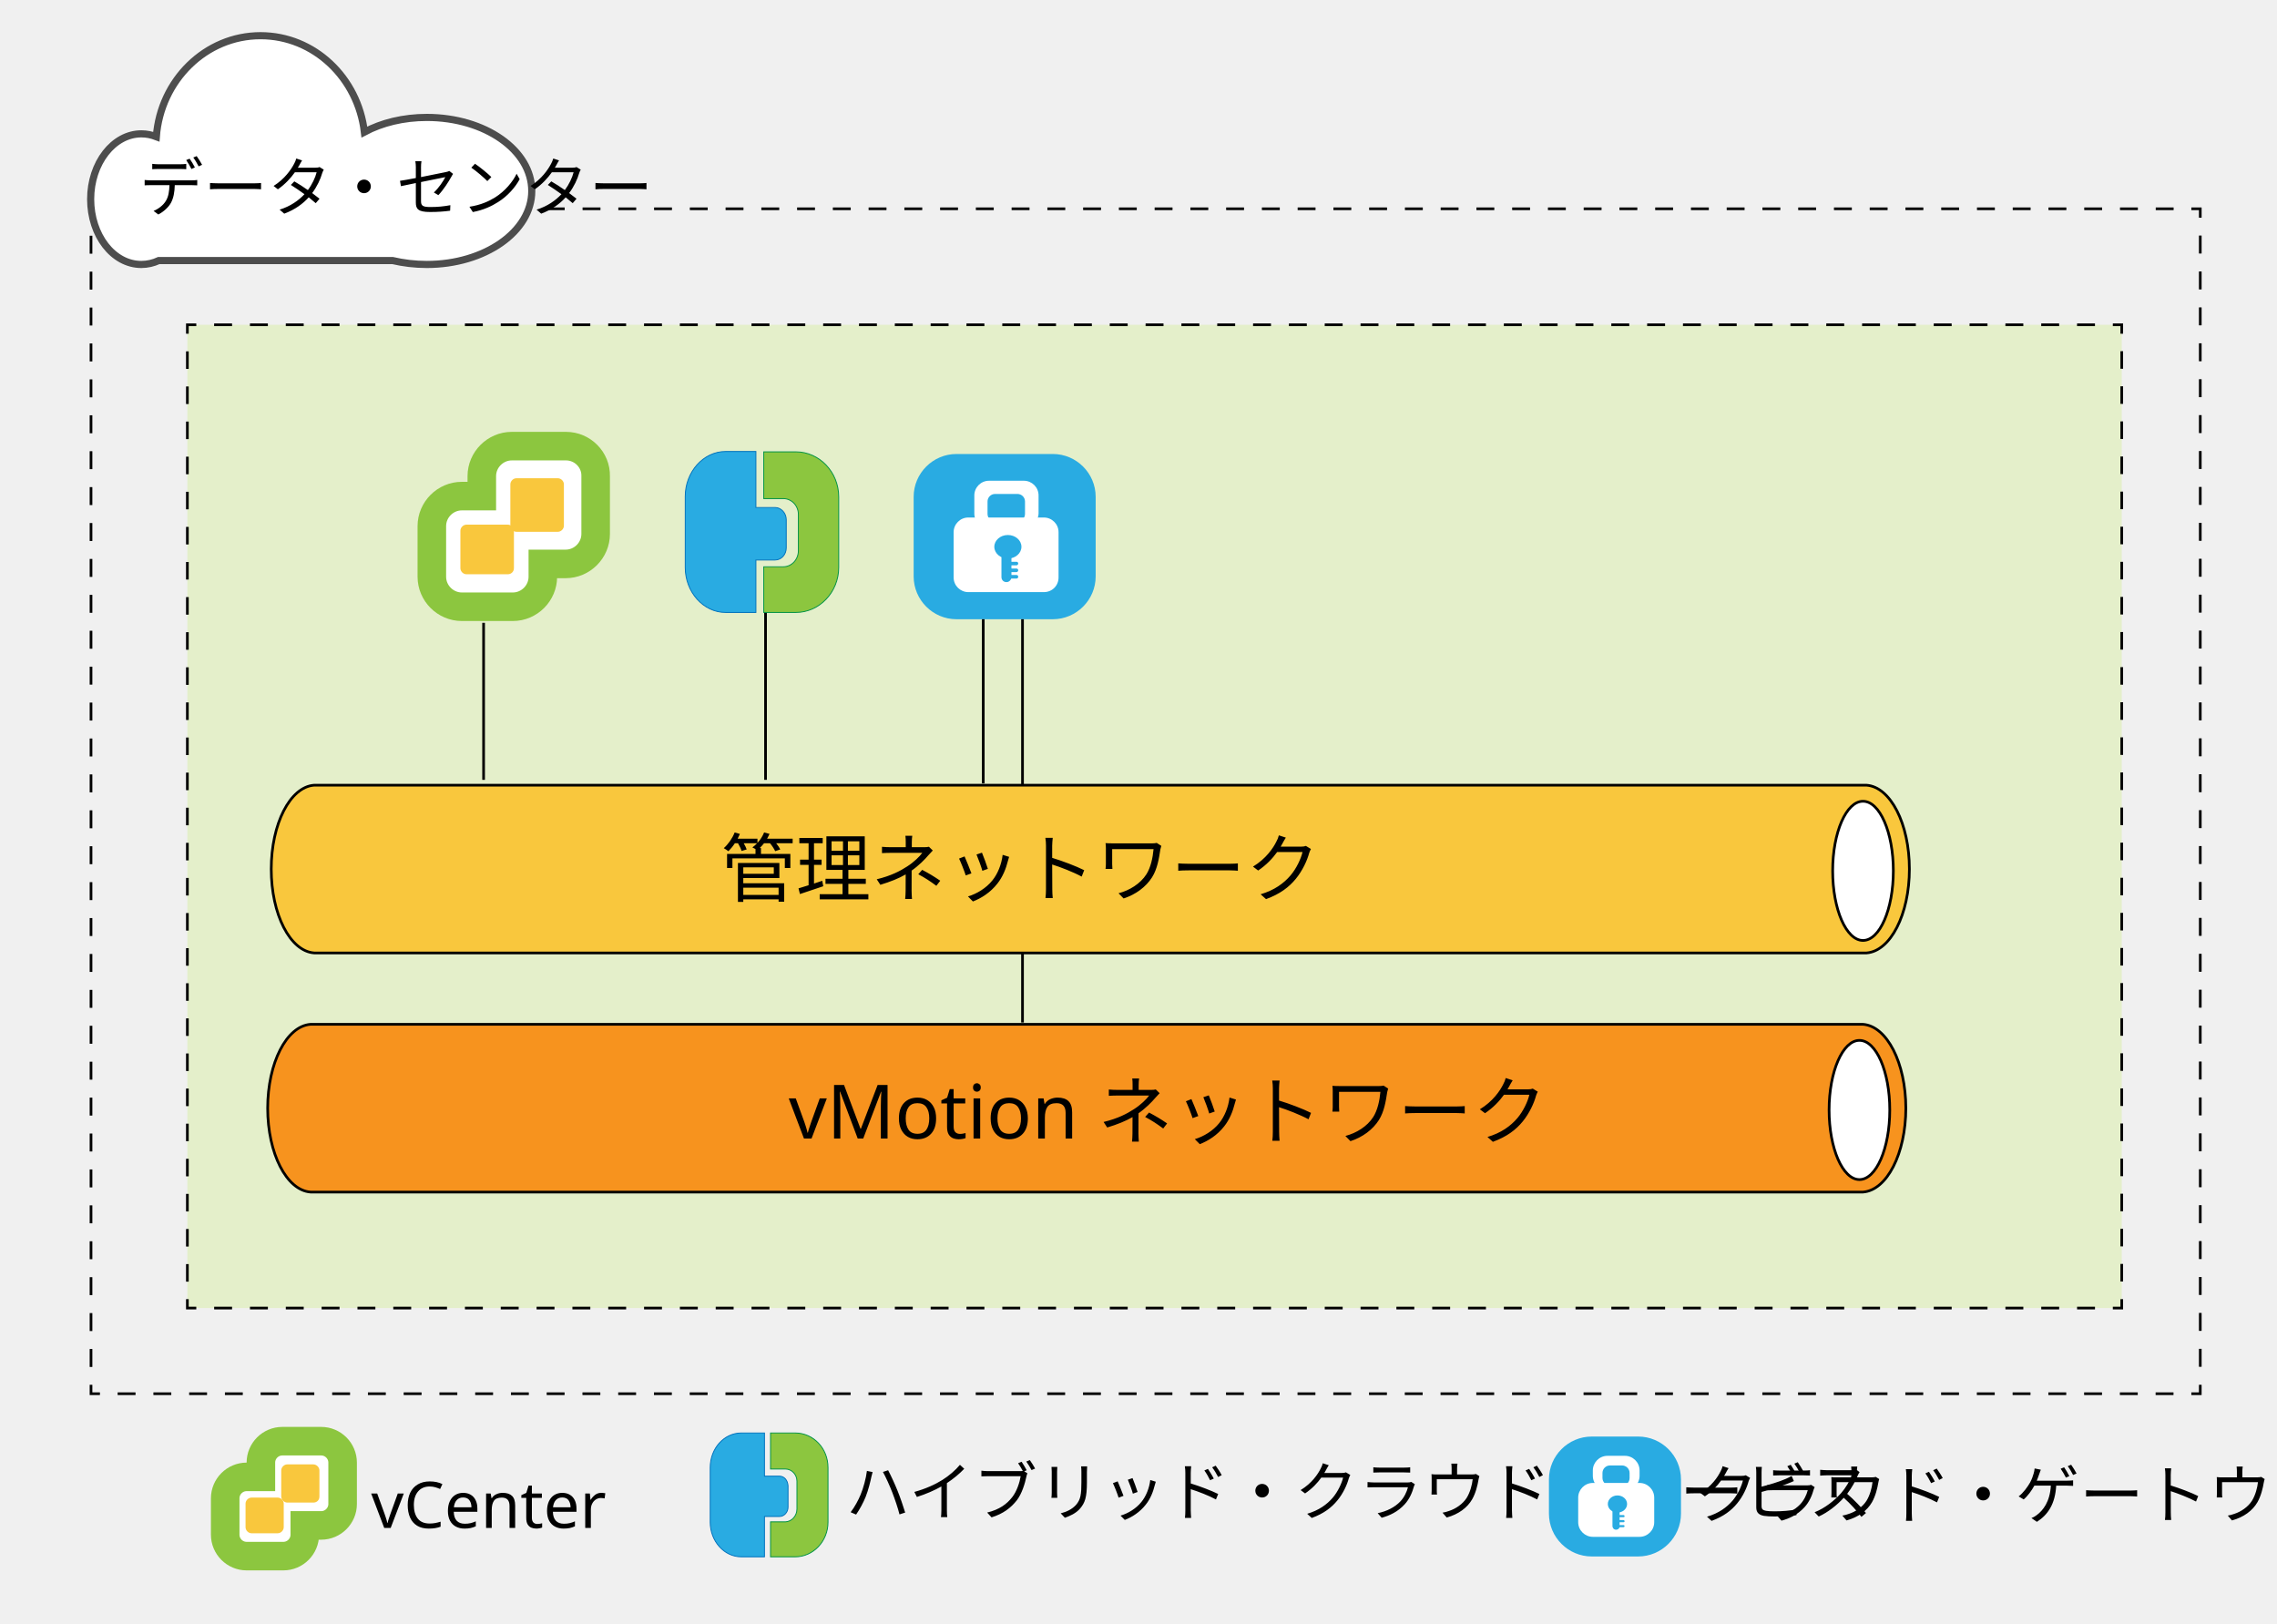
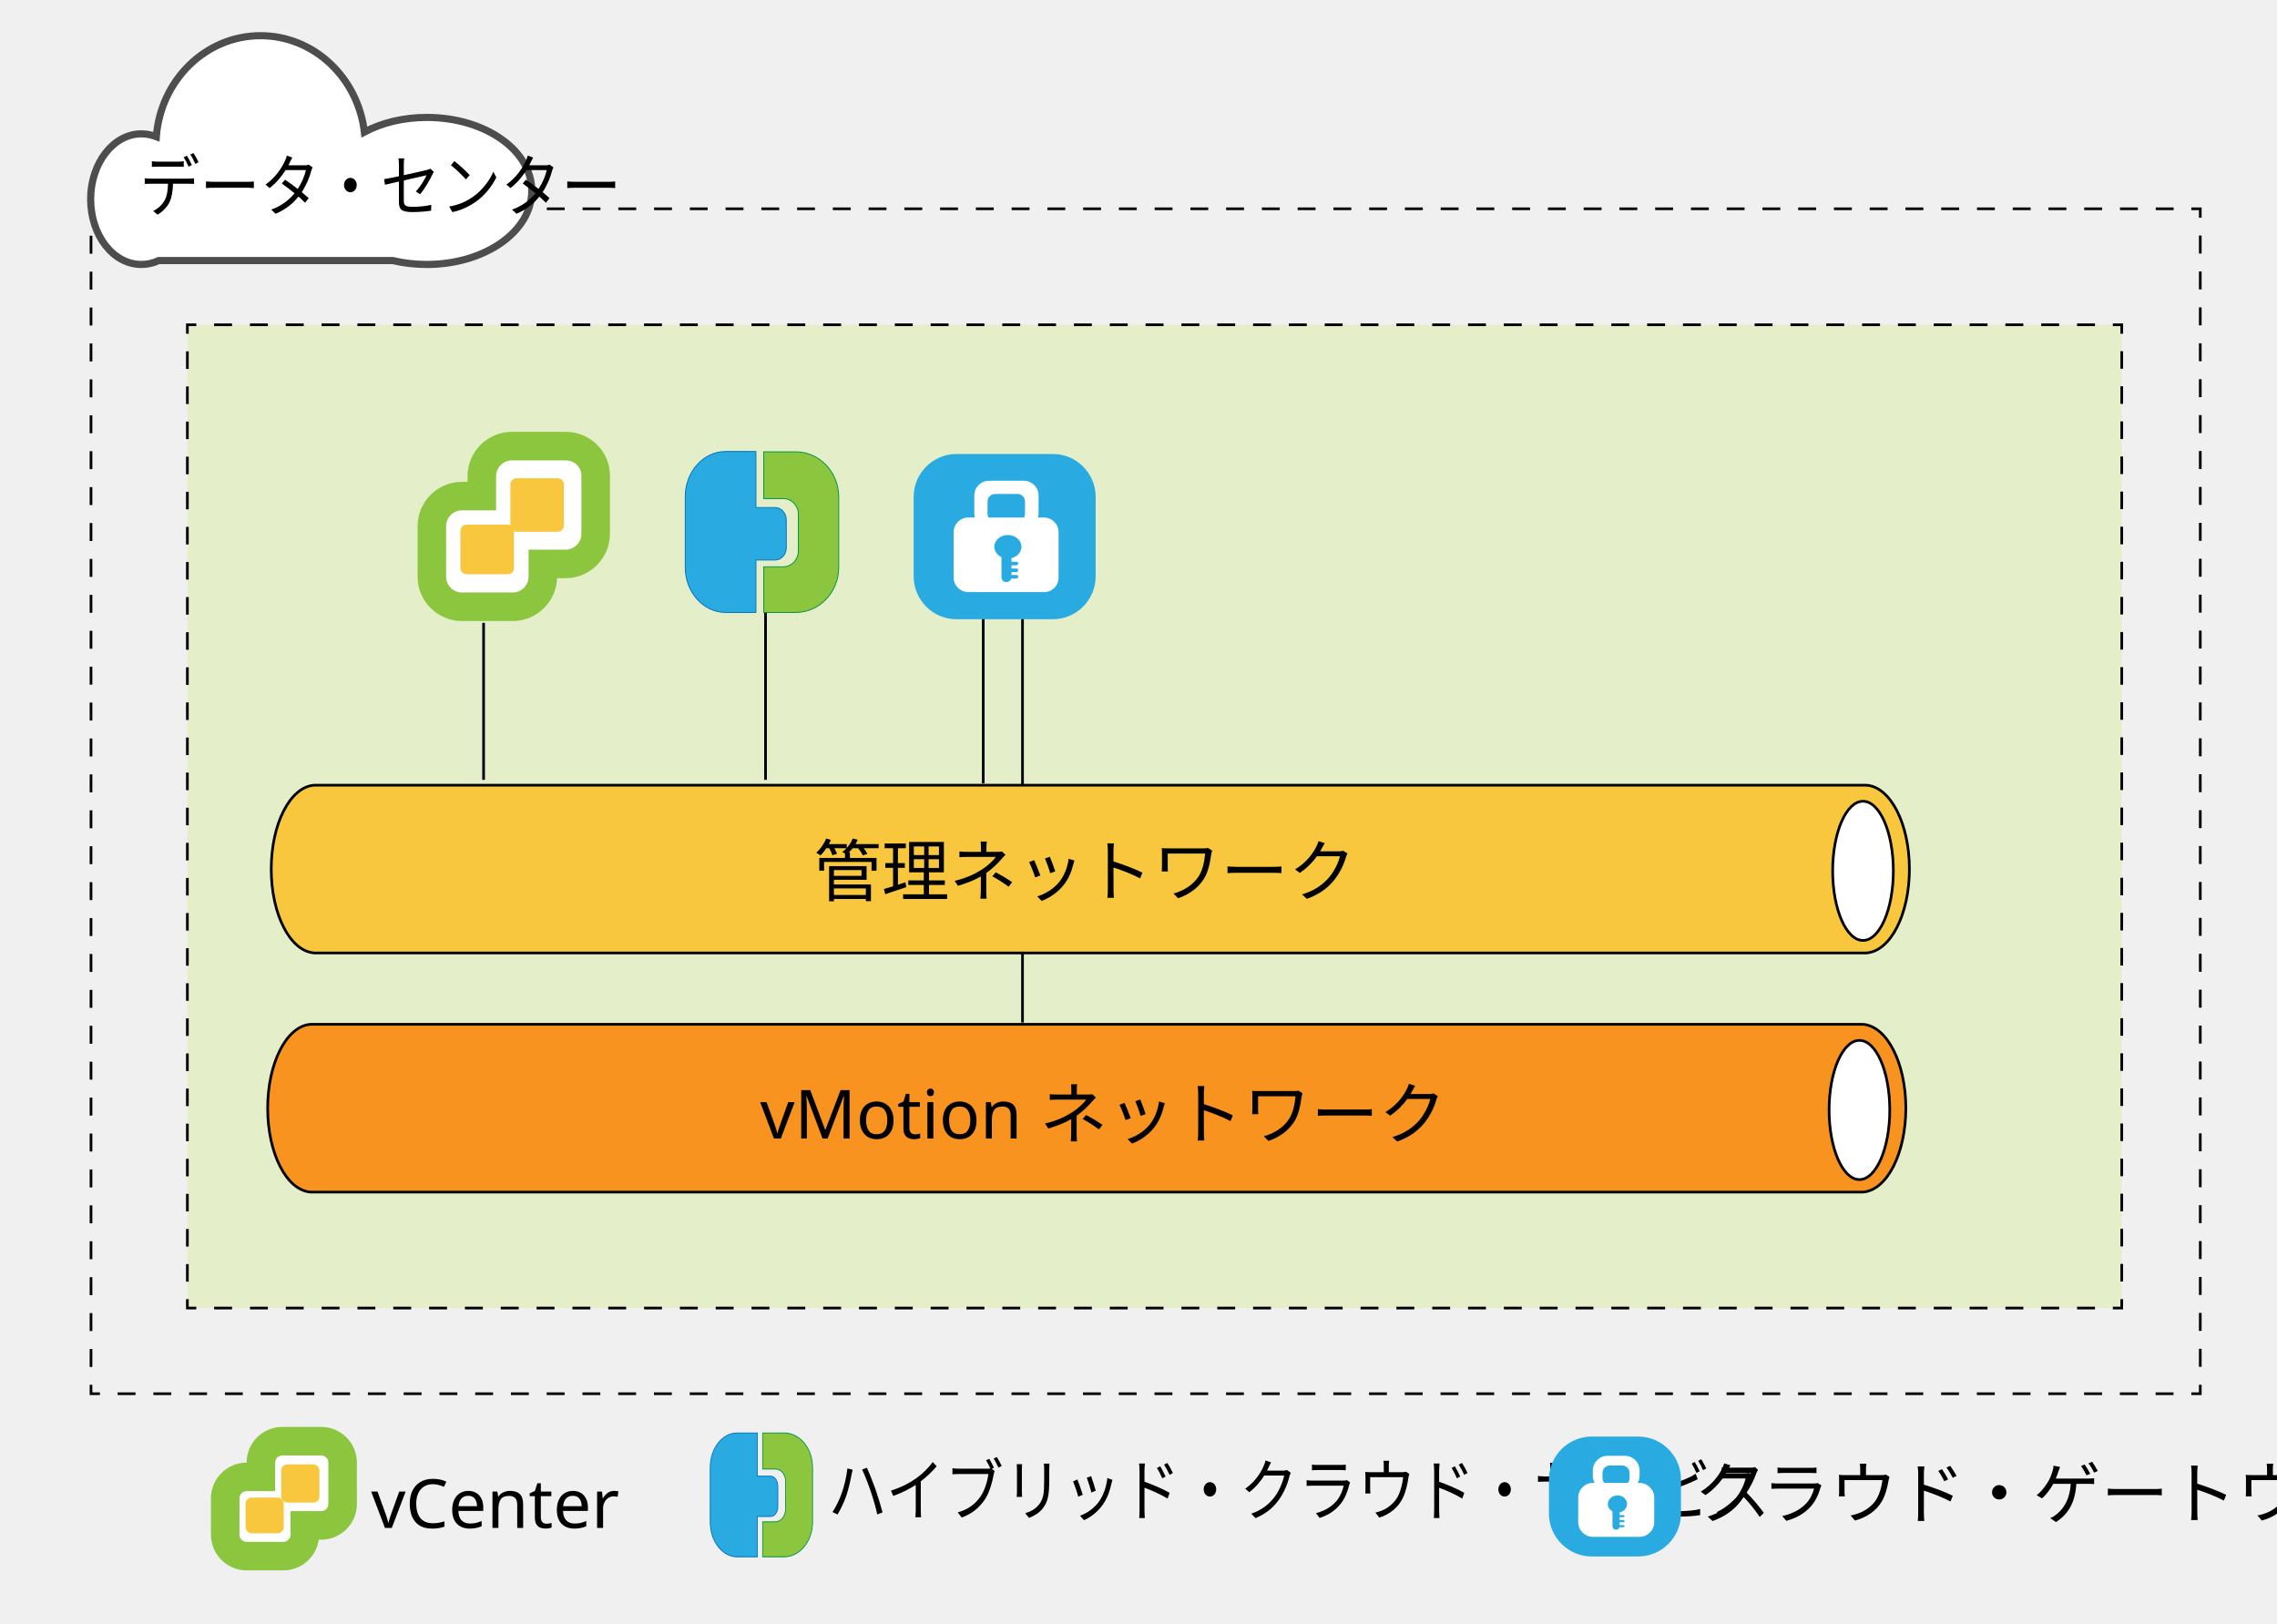
- <svg xmlns="http://www.w3.org/2000/svg" version="1.1" x="0px" y="0px" viewBox="0 0 638 455" style="enable-background:new 0 0 638 455;" xml:space="preserve">
-   <style type="text/css">
+ <svg xmlns="http://www.w3.org/2000/svg" version="1.1" x="0px" y="0px" viewBox="0 0 638 455" style="enable-background:new 0 0 638 455;" xml:space="preserve" id="svg184">
+   <defs id="defs188">
+ 	
+ 
+ 		
+ 		
+ 	
+ 	
+ 	
+ 
+ 	
+ 	
+ 
+ 	
+ 	
+ 	
+ </defs>
+   <style type="text/css" id="style2">
	.st0{fill:#E4EFCA;}
	.st1{fill:none;stroke:#000000;stroke-width:0.75;stroke-miterlimit:10;}
	.st2{fill:none;stroke:#000000;stroke-width:0.75;stroke-miterlimit:10;stroke-dasharray:5.019,5.019;}
	.st3{fill:none;stroke:#000000;stroke-width:0.75;stroke-miterlimit:10;stroke-dasharray:4.918,4.918;}
	.st4{fill:none;stroke:#000000;stroke-width:0.75;stroke-miterlimit:10;stroke-dasharray:5.009,5.009;}
	.st5{fill:none;stroke:#000000;stroke-width:0.75;stroke-miterlimit:10;stroke-dasharray:5.031,5.031;}
	.st6{fill:#29ABE2;}
	.st7{fill:#FFFFFF;}
	.st8{fill:#FFFFFF;stroke:#8CC63F;stroke-width:8;stroke-miterlimit:10;}
	.st9{fill:#F9C73D;}
	.st10{font-family:'MyriadPro-Regular';}
	.st11{font-size:18px;}
	.st12{fill:#8CC63F;stroke:#009245;stroke-width:0.25;stroke-miterlimit:10;}
	.st13{fill:#29ABE2;stroke:#0071BC;stroke-width:0.25;stroke-miterlimit:10;}
	.st14{fill:#F9C73D;stroke:#000000;stroke-width:0.75;stroke-miterlimit:10;}
	.st15{fill:#FFFFFF;stroke:#000000;stroke-width:0.75;stroke-miterlimit:10;}
	.st16{font-size:21px;}
	.st17{fill:#F7931E;stroke:#000000;stroke-width:0.75;stroke-miterlimit:10;}
	.st18{fill:#FFFFFF;stroke:#4D4D4D;stroke-width:2;stroke-miterlimit:10;}
</style>
  <g id="inner_box">
-     <g>
-       <rect x="52.5" y="91" class="st0" width="542" height="275.5" />
-       <g>
-         <polyline class="st1" points="594.5,364 594.5,366.5 592,366.5    " />
-         <line class="st2" x1="587" y1="366.5" x2="57.5" y2="366.5" />
-         <polyline class="st1" points="55,366.5 52.5,366.5 52.5,364    " />
-         <line class="st3" x1="52.5" y1="359.1" x2="52.5" y2="96" />
-         <polyline class="st1" points="52.5,93.5 52.5,91 55,91    " />
-         <line class="st2" x1="60" y1="91" x2="589.5" y2="91" />
-         <polyline class="st1" points="592,91 594.5,91 594.5,93.5    " />
-         <line class="st3" x1="594.5" y1="98.4" x2="594.5" y2="361.5" />
+     <g id="g24">
+       <rect x="52.5" y="91" class="st0" width="542" height="275.5" id="rect4" />
+       <g id="g22">
+         <polyline class="st1" points="594.5,364 594.5,366.5 592,366.5    " id="polyline6" />
+         <line class="st2" x1="587" y1="366.5" x2="57.5" y2="366.5" id="line8" />
+         <polyline class="st1" points="55,366.5 52.5,366.5 52.5,364    " id="polyline10" />
+         <line class="st3" x1="52.5" y1="359.1" x2="52.5" y2="96" id="line12" />
+         <polyline class="st1" points="52.5,93.5 52.5,91 55,91    " id="polyline14" />
+         <line class="st2" x1="60" y1="91" x2="589.5" y2="91" id="line16" />
+         <polyline class="st1" points="592,91 594.5,91 594.5,93.5    " id="polyline18" />
+         <line class="st3" x1="594.5" y1="98.4" x2="594.5" y2="361.5" id="line20" />
      </g>
    </g>
  </g>
  <g id="cloud_gateway">
</g>
  <g id="outter_box">
-     <g>
-       <g>
-         <polyline class="st1" points="616.5,388 616.5,390.5 614,390.5    " />
-         <line class="st4" x1="609" y1="390.5" x2="30.5" y2="390.5" />
-         <polyline class="st1" points="28,390.5 25.5,390.5 25.5,388    " />
-         <line class="st5" x1="25.5" y1="383" x2="25.5" y2="63.5" />
-         <polyline class="st1" points="25.5,61 25.5,58.5 28,58.5    " />
-         <line class="st4" x1="33" y1="58.5" x2="611.5" y2="58.5" />
-         <polyline class="st1" points="614,58.5 616.5,58.5 616.5,61    " />
-         <line class="st5" x1="616.5" y1="66" x2="616.5" y2="385.5" />
+     <g id="g46">
+       <g id="g44">
+         <polyline class="st1" points="616.5,388 616.5,390.5 614,390.5    " id="polyline28" />
+         <line class="st4" x1="609" y1="390.5" x2="30.5" y2="390.5" id="line30" />
+         <polyline class="st1" points="28,390.5 25.5,390.5 25.5,388    " id="polyline32" />
+         <line class="st5" x1="25.5" y1="383" x2="25.5" y2="63.5" id="line34" />
+         <polyline class="st1" points="25.5,61 25.5,58.5 28,58.5    " id="polyline36" />
+         <line class="st4" x1="33" y1="58.5" x2="611.5" y2="58.5" id="line38" />
+         <polyline class="st1" points="614,58.5 616.5,58.5 616.5,61    " id="polyline40" />
+         <line class="st5" x1="616.5" y1="66" x2="616.5" y2="385.5" id="line42" />
      </g>
    </g>
  </g>
  <g id="lines">
-     <g>
-       <g>
-         <path class="st6" d="M295,173.5h-27c-6.6,0-12-5.4-12-12v-22.3c0-6.6,5.4-12,12-12h27c6.6,0,12,5.4,12,12v22.3     C307,168.1,301.6,173.5,295,173.5z" />
-         <g>
-           <g>
-             <path class="st7" d="M286.9,148h-9.8c-2.2,0-4.1-1.8-4.1-4.1v-5.1c0-2.2,1.8-4.1,4.1-4.1h9.8c2.2,0,4.1,1.8,4.1,4.1v5.1       C290.9,146.1,289.1,148,286.9,148z" />
-             <path class="st6" d="M285.1,146.1h-6.3c-1.1,0-2.1-0.9-2.1-2.1v-3.5c0-1.1,0.9-2.1,2.1-2.1h6.3c1.1,0,2.1,0.9,2.1,2.1v3.5       C287.2,145.2,286.2,146.1,285.1,146.1z" />
-             <path class="st7" d="M292.5,165.9h-21.2c-2.2,0-4.1-1.8-4.1-4.1v-12.7c0-2.2,1.8-4.1,4.1-4.1h21.2c2.2,0,4.1,1.8,4.1,4.1v12.7       C296.6,164.1,294.8,165.9,292.5,165.9z" />
+     <g id="g79">
+       <g id="g73">
+         <path class="st6" d="M295,173.5h-27c-6.6,0-12-5.4-12-12v-22.3c0-6.6,5.4-12,12-12h27c6.6,0,12,5.4,12,12v22.3     C307,168.1,301.6,173.5,295,173.5z" id="path49" />
+         <g id="g71">
+           <g id="g57">
+             <path class="st7" d="M286.9,148h-9.8c-2.2,0-4.1-1.8-4.1-4.1v-5.1c0-2.2,1.8-4.1,4.1-4.1h9.8c2.2,0,4.1,1.8,4.1,4.1v5.1       C290.9,146.1,289.1,148,286.9,148z" id="path51" />
+             <path class="st6" d="M285.1,146.1h-6.3c-1.1,0-2.1-0.9-2.1-2.1v-3.5c0-1.1,0.9-2.1,2.1-2.1h6.3c1.1,0,2.1,0.9,2.1,2.1v3.5       C287.2,145.2,286.2,146.1,285.1,146.1z" id="path53" />
+             <path class="st7" d="M292.5,165.9h-21.2c-2.2,0-4.1-1.8-4.1-4.1v-12.7c0-2.2,1.8-4.1,4.1-4.1h21.2c2.2,0,4.1,1.8,4.1,4.1v12.7       C296.6,164.1,294.8,165.9,292.5,165.9z" id="path55" />
          </g>
-           <g>
-             <ellipse class="st6" cx="282.4" cy="153.2" rx="3.8" ry="3.3" />
-             <path class="st6" d="M282,163.1L282,163.1c-0.8,0-1.4-0.6-1.4-1.4v-6.6c0-0.8,0.6-1.4,1.4-1.4l0,0c0.8,0,1.4,0.6,1.4,1.4v6.6       C283.4,162.4,282.8,163.1,282,163.1z" />
-             <path class="st6" d="M284.8,158.4h-1.9c-0.3,0-0.5-0.2-0.5-0.5l0,0c0-0.3,0.2-0.5,0.5-0.5h1.9c0.3,0,0.5,0.2,0.5,0.5l0,0       C285.3,158.1,285.1,158.4,284.8,158.4z" />
-             <path class="st6" d="M284.8,160.3h-1.9c-0.3,0-0.5-0.2-0.5-0.5l0,0c0-0.3,0.2-0.5,0.5-0.5h1.9c0.3,0,0.5,0.2,0.5,0.5l0,0       C285.3,160,285.1,160.3,284.8,160.3z" />
-             <path class="st6" d="M284.8,162.1h-1.9c-0.3,0-0.5-0.2-0.5-0.5l0,0c0-0.3,0.2-0.5,0.5-0.5h1.9c0.3,0,0.5,0.2,0.5,0.5l0,0       C285.3,161.9,285.1,162.1,284.8,162.1z" />
+           <g id="g69">
+             <ellipse class="st6" cx="282.4" cy="153.2" rx="3.8" ry="3.3" id="ellipse59" />
+             <path class="st6" d="M282,163.1L282,163.1c-0.8,0-1.4-0.6-1.4-1.4v-6.6c0-0.8,0.6-1.4,1.4-1.4l0,0c0.8,0,1.4,0.6,1.4,1.4v6.6       C283.4,162.4,282.8,163.1,282,163.1z" id="path61" />
+             <path class="st6" d="M284.8,158.4h-1.9c-0.3,0-0.5-0.2-0.5-0.5l0,0c0-0.3,0.2-0.5,0.5-0.5h1.9c0.3,0,0.5,0.2,0.5,0.5l0,0       C285.3,158.1,285.1,158.4,284.8,158.4z" id="path63" />
+             <path class="st6" d="M284.8,160.3h-1.9c-0.3,0-0.5-0.2-0.5-0.5l0,0c0-0.3,0.2-0.5,0.5-0.5h1.9c0.3,0,0.5,0.2,0.5,0.5l0,0       C285.3,160,285.1,160.3,284.8,160.3z" id="path65" />
+             <path class="st6" d="M284.8,162.1h-1.9c-0.3,0-0.5-0.2-0.5-0.5l0,0c0-0.3,0.2-0.5,0.5-0.5h1.9c0.3,0,0.5,0.2,0.5,0.5l0,0       C285.3,161.9,285.1,162.1,284.8,162.1z" id="path67" />
          </g>
        </g>
      </g>
-       <line class="st1" x1="286.5" y1="173.5" x2="286.5" y2="286.5" />
-       <line class="st1" x1="275.5" y1="173.5" x2="275.5" y2="219.5" />
+       <line class="st1" x1="286.5" y1="173.5" x2="286.5" y2="286.5" id="line75" />
+       <line class="st1" x1="275.5" y1="173.5" x2="275.5" y2="219.5" id="line77" />
    </g>
  </g>
-   <g id="bottom_explanation">
-     <g>
-       <g>
-         <path class="st8" d="M90,403.8H79.1c-3.3,0-6,2.7-6,6v4h-4c-3.3,0-6,2.7-6,6v10.2c0,3.3,2.7,6,6,6h10.3c3.3,0,6-2.7,6-6v-2.6H90     c3.3,0,6-2.7,6-6v-11.6C96,406.5,93.3,403.8,90,403.8z" />
-         <path class="st9" d="M77.8,429.6h-7.3c-0.9,0-1.7-0.8-1.7-1.7v-6.6c0-0.9,0.8-1.7,1.7-1.7h7.3c0.9,0,1.7,0.8,1.7,1.7v6.6     C79.5,428.8,78.7,429.6,77.8,429.6z" />
-         <path class="st9" d="M87.8,421h-7.3c-0.9,0-1.7-0.8-1.7-1.7V412c0-0.9,0.8-1.7,1.7-1.7h7.3c0.9,0,1.7,0.8,1.7,1.7v7.3     C89.5,420.3,88.8,421,87.8,421z" />
-       </g>
-       <text transform="matrix(1 0 0 1 104 428.1019)" class="st10 st11">vCenter</text>
+   <g id="g92">
+     <g id="g88">
+       <path style="fill:#ffffff;stroke:#8cc63f;stroke-width:8;stroke-miterlimit:10" id="path82" d="M 90,403.8 H 79.1 c -3.3,0 -6,2.7 -6,6 v 4 h -4 c -3.3,0 -6,2.7 -6,6 V 430 c 0,3.3 2.7,6 6,6 h 10.3 c 3.3,0 6,-2.7 6,-6 v -2.6 H 90 c 3.3,0 6,-2.7 6,-6 v -11.6 c 0,-3.3 -2.7,-6 -6,-6 z" class="st8" />
+       <path style="fill:#f9c73d" id="path84" d="m 77.8,429.6 h -7.3 c -0.9,0 -1.7,-0.8 -1.7,-1.7 v -6.6 c 0,-0.9 0.8,-1.7 1.7,-1.7 h 7.3 c 0.9,0 1.7,0.8 1.7,1.7 v 6.6 c 0,0.9 -0.8,1.7 -1.7,1.7 z" class="st9" />
+       <path style="fill:#f9c73d" id="path86" d="m 87.8,421 h -7.3 c -0.9,0 -1.7,-0.8 -1.7,-1.7 V 412 c 0,-0.9 0.8,-1.7 1.7,-1.7 h 7.3 c 0.9,0 1.7,0.8 1.7,1.7 v 7.3 c 0,1 -0.7,1.7 -1.7,1.7 z" class="st9" />
    </g>
-     <g>
-       <g>
-         <path class="st12" d="M223.3,422.8V415c0-1.9-1.5-3.4-3.2-3.4h-4.2v-10.1h6.9c5.1,0,9.2,4.3,9.2,9.7v15.3c0,5.3-4.1,9.7-9.2,9.7     h-6.9v-9.8h4.2C221.9,426.3,223.3,424.7,223.3,422.8z" />
-         <path class="st13" d="M218.4,413.6h-4.2v-12.1h-6.5c-4.8,0-8.7,4.3-8.7,9.7v15.3c0,5.3,3.9,9.7,8.7,9.7h6.5v-11.3h4.2     c1.3,0,2.4-1.2,2.4-2.6v-6C220.7,414.7,219.7,413.6,218.4,413.6z" />
-       </g>
-       <text transform="matrix(1 0 0 1 237 424.5165)" class="st10 st11">ハイブリッド・クラウド・サービス</text>
+     <text style="font-style:normal;font-variant:normal;font-weight:normal;font-stretch:normal;font-size:19px;font-family:'MS UI Gothic';-inkscape-font-specification:'MS UI Gothic, Normal';font-variant-ligatures:normal;font-variant-caps:normal;font-variant-numeric:normal;font-feature-settings:normal;text-align:start;writing-mode:lr-tb;text-anchor:start" id="text90" class="st10 st11" transform="translate(104,428.1019)">vCenter</text>
+   </g>
+   <g id="g102" transform="matrix(0.8690312,0,0,1,26.06279,0)">
+     <g id="g98">
+       <path style="fill:#8cc63f;stroke:#009245;stroke-width:0.25;stroke-miterlimit:10" id="path94" d="M 223.3,422.8 V 415 c 0,-1.9 -1.5,-3.4 -3.2,-3.4 h -4.2 v -10.1 h 6.9 c 5.1,0 9.2,4.3 9.2,9.7 v 15.3 c 0,5.3 -4.1,9.7 -9.2,9.7 h -6.9 v -9.8 h 4.2 c 1.8,-0.1 3.2,-1.7 3.2,-3.6 z" class="st12" />
+       <path style="fill:#29abe2;stroke:#0071bc;stroke-width:0.25;stroke-miterlimit:10" id="path96" d="m 218.4,413.6 h -4.2 v -12.1 h -6.5 c -4.8,0 -8.7,4.3 -8.7,9.7 v 15.3 c 0,5.3 3.9,9.7 8.7,9.7 h 6.5 v -11.3 h 4.2 c 1.3,0 2.4,-1.2 2.4,-2.6 v -6 c -0.1,-1.6 -1.1,-2.7 -2.4,-2.7 z" class="st13" />
    </g>
-     <g>
-       <g>
-         <path class="st6" d="M459,436.1h-13c-6.6,0-12-5.4-12-12v-9.6c0-6.6,5.4-12,12-12h13c6.6,0,12,5.4,12,12v9.6     C471,430.7,465.6,436.1,459,436.1z" />
-         <g>
-           <g>
-             <path class="st7" d="M455.3,417.6h-4.9c-2.2,0-4.1-1.8-4.1-4.1v-1.5c0-2.2,1.8-4.1,4.1-4.1h4.9c2.2,0,4.1,1.8,4.1,4.1v1.5       C459.4,415.8,457.5,417.6,455.3,417.6z" />
-             <path class="st6" d="M454.5,416.2h-3.4c-1.1,0-2.1-0.9-2.1-2.1v-1.4c0-1.1,0.9-2.1,2.1-2.1h3.4c1.1,0,2.1,0.9,2.1,2.1v1.4       C456.6,415.3,455.7,416.2,454.5,416.2z" />
-             <path class="st7" d="M459.4,430.6h-13.1c-2.2,0-4.1-1.8-4.1-4.1v-6.9c0-2.2,1.8-4.1,4.1-4.1h13.1c2.2,0,4.1,1.8,4.1,4.1v6.9       C463.5,428.8,461.6,430.6,459.4,430.6z" />
-           </g>
-           <g>
-             <ellipse class="st6" cx="453.2" cy="421.4" rx="2.7" ry="2.4" />
-             <path class="st6" d="M452.8,428.6L452.8,428.6c-0.6,0-1-0.5-1-1v-4.8c0-0.6,0.5-1,1-1l0,0c0.6,0,1,0.5,1,1v4.8       C453.9,428.1,453.4,428.6,452.8,428.6z" />
-             <path class="st6" d="M454.9,425.1h-1.4c-0.2,0-0.3-0.2-0.3-0.3l0,0c0-0.2,0.2-0.3,0.3-0.3h1.4c0.2,0,0.3,0.2,0.3,0.3l0,0       C455.2,425,455.1,425.1,454.9,425.1z" />
-             <path class="st6" d="M454.9,426.5h-1.4c-0.2,0-0.3-0.2-0.3-0.3l0,0c0-0.2,0.2-0.3,0.3-0.3h1.4c0.2,0,0.3,0.2,0.3,0.3l0,0       C455.2,426.4,455.1,426.5,454.9,426.5z" />
-             <path class="st6" d="M454.9,427.9h-1.4c-0.2,0-0.3-0.2-0.3-0.3l0,0c0-0.2,0.2-0.3,0.3-0.3h1.4c0.2,0,0.3,0.2,0.3,0.3l0,0       C455.2,427.7,455.1,427.9,454.9,427.9z" />
-           </g>
+     <text style="font-style:normal;font-variant:normal;font-weight:normal;font-stretch:normal;font-size:19px;font-family:'MS UI Gothic';-inkscape-font-specification:'MS UI Gothic, Normal';font-variant-ligatures:normal;font-variant-caps:normal;font-variant-numeric:normal;font-feature-settings:normal;text-align:start;writing-mode:lr-tb;text-anchor:start" id="text100" class="st10 st11" transform="translate(237,424.5165)">ハイブリッド・クラウド・サービス</text>
+   </g>
+   <g id="g132">
+     <g id="g128">
+       <path style="fill:#29abe2" id="path104" d="m 459,436.1 h -13 c -6.6,0 -12,-5.4 -12,-12 v -9.6 c 0,-6.6 5.4,-12 12,-12 h 13 c 6.6,0 12,5.4 12,12 v 9.6 c 0,6.6 -5.4,12 -12,12 z" class="st6" />
+       <g id="g126">
+         <g id="g112">
+           <path style="fill:#ffffff" id="path106" d="m 455.3,417.6 h -4.9 c -2.2,0 -4.1,-1.8 -4.1,-4.1 V 412 c 0,-2.2 1.8,-4.1 4.1,-4.1 h 4.9 c 2.2,0 4.1,1.8 4.1,4.1 v 1.5 c 0,2.3 -1.9,4.1 -4.1,4.1 z" class="st7" />
+           <path style="fill:#29abe2" id="path108" d="m 454.5,416.2 h -3.4 c -1.1,0 -2.1,-0.9 -2.1,-2.1 v -1.4 c 0,-1.1 0.9,-2.1 2.1,-2.1 h 3.4 c 1.1,0 2.1,0.9 2.1,2.1 v 1.4 c 0,1.2 -0.9,2.1 -2.1,2.1 z" class="st6" />
+           <path style="fill:#ffffff" id="path110" d="m 459.4,430.6 h -13.1 c -2.2,0 -4.1,-1.8 -4.1,-4.1 v -6.9 c 0,-2.2 1.8,-4.1 4.1,-4.1 h 13.1 c 2.2,0 4.1,1.8 4.1,4.1 v 6.9 c 0,2.3 -1.9,4.1 -4.1,4.1 z" class="st7" />
+         </g>
+         <g id="g124">
+           <ellipse style="fill:#29abe2" id="ellipse114" ry="2.4" rx="2.7" cy="421.4" cx="453.2" class="st6" />
+           <path style="fill:#29abe2" id="path116" d="m 452.8,428.6 v 0 c -0.6,0 -1,-0.5 -1,-1 v -4.8 c 0,-0.6 0.5,-1 1,-1 v 0 c 0.6,0 1,0.5 1,1 v 4.8 c 0.1,0.5 -0.4,1 -1,1 z" class="st6" />
+           <path style="fill:#29abe2" id="path118" d="m 454.9,425.1 h -1.4 c -0.2,0 -0.3,-0.2 -0.3,-0.3 v 0 c 0,-0.2 0.2,-0.3 0.3,-0.3 h 1.4 c 0.2,0 0.3,0.2 0.3,0.3 v 0 c 0,0.2 -0.1,0.3 -0.3,0.3 z" class="st6" />
+           <path style="fill:#29abe2" id="path120" d="m 454.9,426.5 h -1.4 c -0.2,0 -0.3,-0.2 -0.3,-0.3 v 0 c 0,-0.2 0.2,-0.3 0.3,-0.3 h 1.4 c 0.2,0 0.3,0.2 0.3,0.3 v 0 c 0,0.2 -0.1,0.3 -0.3,0.3 z" class="st6" />
+           <path style="fill:#29abe2" id="path122" d="m 454.9,427.9 h -1.4 c -0.2,0 -0.3,-0.2 -0.3,-0.3 v 0 c 0,-0.2 0.2,-0.3 0.3,-0.3 h 1.4 c 0.2,0 0.3,0.2 0.3,0.3 v 0 c 0,0.1 -0.1,0.3 -0.3,0.3 z" class="st6" />
        </g>
      </g>
-       <text transform="matrix(1 0 0 1 474.667 425.333)" class="st10 st11">クラウド・ゲートウェイ</text>
    </g>
+     <text style="font-style:normal;font-variant:normal;font-weight:normal;font-stretch:normal;font-size:19px;font-family:'MS UI Gothic';-inkscape-font-specification:'MS UI Gothic, Normal';font-variant-ligatures:normal;font-variant-caps:normal;font-variant-numeric:normal;font-feature-settings:normal;text-align:start;writing-mode:lr-tb;text-anchor:start" id="text130" class="st10 st11" transform="translate(474.667,425.333)">クラウド・ゲートウェイ</text>
  </g>
  <g id="hybrid_cloud_services">
-     <g>
-       <line class="st1" x1="214.5" y1="171.5" x2="214.5" y2="218.5" />
-       <g>
-         <path class="st12" d="M223.7,154.3v-10.2c0-2.4-1.9-4.4-4.2-4.4H214v-13.1h9c6.6,0,12,5.7,12,12.6V159c0,6.9-5.4,12.6-12,12.6h-9     v-12.8h5.5C221.8,158.8,223.7,156.8,223.7,154.3z" />
-         <path class="st13" d="M217.2,142.2h-5.4v-15.7h-8.5c-6.2,0-11.3,5.7-11.3,12.6V159c0,6.9,5.1,12.6,11.3,12.6h8.5v-14.7h5.4     c1.7,0,3.1-1.5,3.1-3.4v-7.9C220.3,143.8,218.9,142.2,217.2,142.2z" />
+     <g id="g143">
+       <line class="st1" x1="214.5" y1="171.5" x2="214.5" y2="218.5" id="line135" />
+       <g id="g141">
+         <path class="st12" d="M223.7,154.3v-10.2c0-2.4-1.9-4.4-4.2-4.4H214v-13.1h9c6.6,0,12,5.7,12,12.6V159c0,6.9-5.4,12.6-12,12.6h-9     v-12.8h5.5C221.8,158.8,223.7,156.8,223.7,154.3z" id="path137" />
+         <path class="st13" d="M217.2,142.2h-5.4v-15.7h-8.5c-6.2,0-11.3,5.7-11.3,12.6V159c0,6.9,5.1,12.6,11.3,12.6h8.5v-14.7h5.4     c1.7,0,3.1-1.5,3.1-3.4v-7.9C220.3,143.8,218.9,142.2,217.2,142.2z" id="path139" />
      </g>
    </g>
  </g>
-   <g id="mngt_network">
-     <g>
-       <path class="st14" d="M535,243.5c0-12.7-5.3-23-12-23.5v0H88v0c-6.7,0.5-12,10.8-12,23.5c0,12.7,5.3,23,12,23.5v0h435v0    C529.7,266.5,535,256.2,535,243.5z" />
-       <ellipse class="st15" cx="522" cy="244" rx="8.5" ry="19.5" />
-     </g>
-     <text transform="matrix(1 0 0 1 202 251)" class="st10 st16">管理ネットワーク</text>
+   <g id="g150">
+     <path style="fill:#f9c73d;stroke:#000000;stroke-width:0.75;stroke-miterlimit:10" id="path146" d="m 535,243.5 c 0,-12.7 -5.3,-23 -12,-23.5 v 0 H 88 v 0 c -6.7,0.5 -12,10.8 -12,23.5 0,12.7 5.3,23 12,23.5 v 0 h 435 v 0 c 6.7,-0.5 12,-10.8 12,-23.5 z" class="st14" />
+     <ellipse style="fill:#ffffff;stroke:#000000;stroke-width:0.75;stroke-miterlimit:10" id="ellipse148" ry="19.5" rx="8.5" cy="244" cx="522" class="st15" />
  </g>
-   <g id="vmotion_network">
-     <g>
-       <path class="st17" d="M534,310.5c0-12.7-5.3-23-12-23.5v0H87v0c-6.7,0.5-12,10.8-12,23.5s5.3,23,12,23.5v0h435v0    C528.7,333.5,534,323.2,534,310.5z" />
-       <ellipse class="st15" cx="521" cy="311" rx="8.5" ry="19.5" />
-     </g>
-     <text transform="matrix(1 0 0 1 221 319)" class="st10 st16">vMotion ネットワーク</text>
+   <text style="font-style:normal;font-variant:normal;font-weight:normal;font-stretch:normal;font-size:19px;font-family:'MS UI Gothic';-inkscape-font-specification:'MS UI Gothic, Normal';font-variant-ligatures:normal;font-variant-caps:normal;font-variant-numeric:normal;font-feature-settings:normal;text-align:start;writing-mode:lr-tb;text-anchor:start" id="text152" class="st10 st16" x="228" y="251">管理ネットワーク</text>
+   <g id="g159">
+     <path style="fill:#f7931e;stroke:#000000;stroke-width:0.75;stroke-miterlimit:10" id="path155" d="m 534,310.5 c 0,-12.7 -5.3,-23 -12,-23.5 v 0 H 87 v 0 c -6.7,0.5 -12,10.8 -12,23.5 0,12.7 5.3,23 12,23.5 v 0 h 435 v 0 c 6.7,-0.5 12,-10.8 12,-23.5 z" class="st17" />
+     <ellipse style="fill:#ffffff;stroke:#000000;stroke-width:0.75;stroke-miterlimit:10" id="ellipse157" ry="19.5" rx="8.5" cy="311" cx="521" class="st15" />
  </g>
+   <text style="font-style:normal;font-variant:normal;font-weight:normal;font-stretch:normal;font-size:19px;font-family:'MS UI Gothic';-inkscape-font-specification:'MS UI Gothic, Normal';font-variant-ligatures:normal;font-variant-caps:normal;font-variant-numeric:normal;font-feature-settings:normal;text-align:start;writing-mode:lr-tb;text-anchor:start" id="text161" class="st10 st16" x="213" y="319">vMotion ネットワーク</text>
  <g id="vcenter">
-     <g>
-       <line class="st1" x1="135.5" y1="174.5" x2="135.5" y2="218.5" />
-       <g>
-         <path class="st8" d="M158.6,125h-15.2c-4.6,0-8.4,3.8-8.4,8.4v5.6h-5.6c-4.6,0-8.4,3.8-8.4,8.4v14.2c0,4.6,3.8,8.4,8.4,8.4h14.3     c4.6,0,8.4-3.8,8.4-8.4V158h6.4c4.6,0,8.4-3.8,8.4-8.4v-16.2C167,128.8,163.2,125,158.6,125z" />
-         <path class="st9" d="M142.3,160.9h-11.6c-0.9,0-1.7-0.8-1.7-1.7v-10.5c0-0.9,0.8-1.7,1.7-1.7h11.6c0.9,0,1.7,0.8,1.7,1.7v10.5     C144,160.2,143.2,160.9,142.3,160.9z" />
-         <path class="st9" d="M156.3,149h-11.6c-0.9,0-1.7-0.8-1.7-1.7v-11.6c0-0.9,0.8-1.7,1.7-1.7h11.6c0.9,0,1.7,0.8,1.7,1.7v11.6     C158,148.2,157.2,149,156.3,149z" />
+     <g id="g174">
+       <line class="st1" x1="135.5" y1="174.5" x2="135.5" y2="218.5" id="line164" />
+       <g id="g172">
+         <path class="st8" d="M158.6,125h-15.2c-4.6,0-8.4,3.8-8.4,8.4v5.6h-5.6c-4.6,0-8.4,3.8-8.4,8.4v14.2c0,4.6,3.8,8.4,8.4,8.4h14.3     c4.6,0,8.4-3.8,8.4-8.4V158h6.4c4.6,0,8.4-3.8,8.4-8.4v-16.2C167,128.8,163.2,125,158.6,125z" id="path166" />
+         <path class="st9" d="M142.3,160.9h-11.6c-0.9,0-1.7-0.8-1.7-1.7v-10.5c0-0.9,0.8-1.7,1.7-1.7h11.6c0.9,0,1.7,0.8,1.7,1.7v10.5     C144,160.2,143.2,160.9,142.3,160.9z" id="path168" />
+         <path class="st9" d="M156.3,149h-11.6c-0.9,0-1.7-0.8-1.7-1.7v-11.6c0-0.9,0.8-1.7,1.7-1.7h11.6c0.9,0,1.7,0.8,1.7,1.7v11.6     C158,148.2,157.2,149,156.3,149z" id="path170" />
      </g>
    </g>
  </g>
-   <g id="Layer_2">
-     <g>
-       <path class="st18" d="M119.6,32.9c-6.6,0-12.6,1.5-17.5,4.1c-1.8-15.2-14.1-27-29.1-27c-15.4,0-28,12.5-29.2,28.3    c-1.3-0.5-2.7-0.8-4.2-0.8c-7.8,0-14.2,8.2-14.2,18.3c0,10.1,6.3,18.3,14.2,18.3c1.7,0,3.4-0.4,4.9-1.1h65.5    c3,0.7,6.2,1.1,9.6,1.1c16.2,0,29.4-9.2,29.4-20.6C149,42.1,135.9,32.9,119.6,32.9z" />
-       <text transform="matrix(1 0 0 1 39 59.0682)" class="st10 st11">データ・センター</text>
-     </g>
-   </g>
+   <path class="st18" d="M 119.6,32.9 C 113,32.9 107,34.4 102.1,37 100.3,21.8 88,10 73,10 57.6,10 45,22.5 43.8,38.3 c -1.3,-0.5 -2.7,-0.8 -4.2,-0.8 -7.8,0 -14.2,8.2 -14.2,18.3 0,10.1 6.3,18.3 14.2,18.3 1.7,0 3.4,-0.4 4.9,-1.1 H 110 c 3,0.7 6.2,1.1 9.6,1.1 16.2,0 29.4,-9.2 29.4,-20.6 0,-11.4 -13.1,-20.6 -29.4,-20.6 z" id="path177" style="fill:#ffffff;stroke:#4d4d4d;stroke-width:2;stroke-miterlimit:10" />
+   <text class="st10 st11" id="text179" style="font-style:normal;font-variant:normal;font-weight:normal;font-stretch:normal;font-size:17.904px;font-family:'MS UI Gothic';-inkscape-font-specification:'MS UI Gothic, Normal';font-variant-ligatures:normal;font-variant-caps:normal;font-variant-numeric:normal;font-feature-settings:normal;text-align:start;writing-mode:lr-tb;text-anchor:start;stroke-width:0.942" x="41.521" y="55.66" transform="scale(0.942296,1.061238)">データ・センター</text>
</svg>
